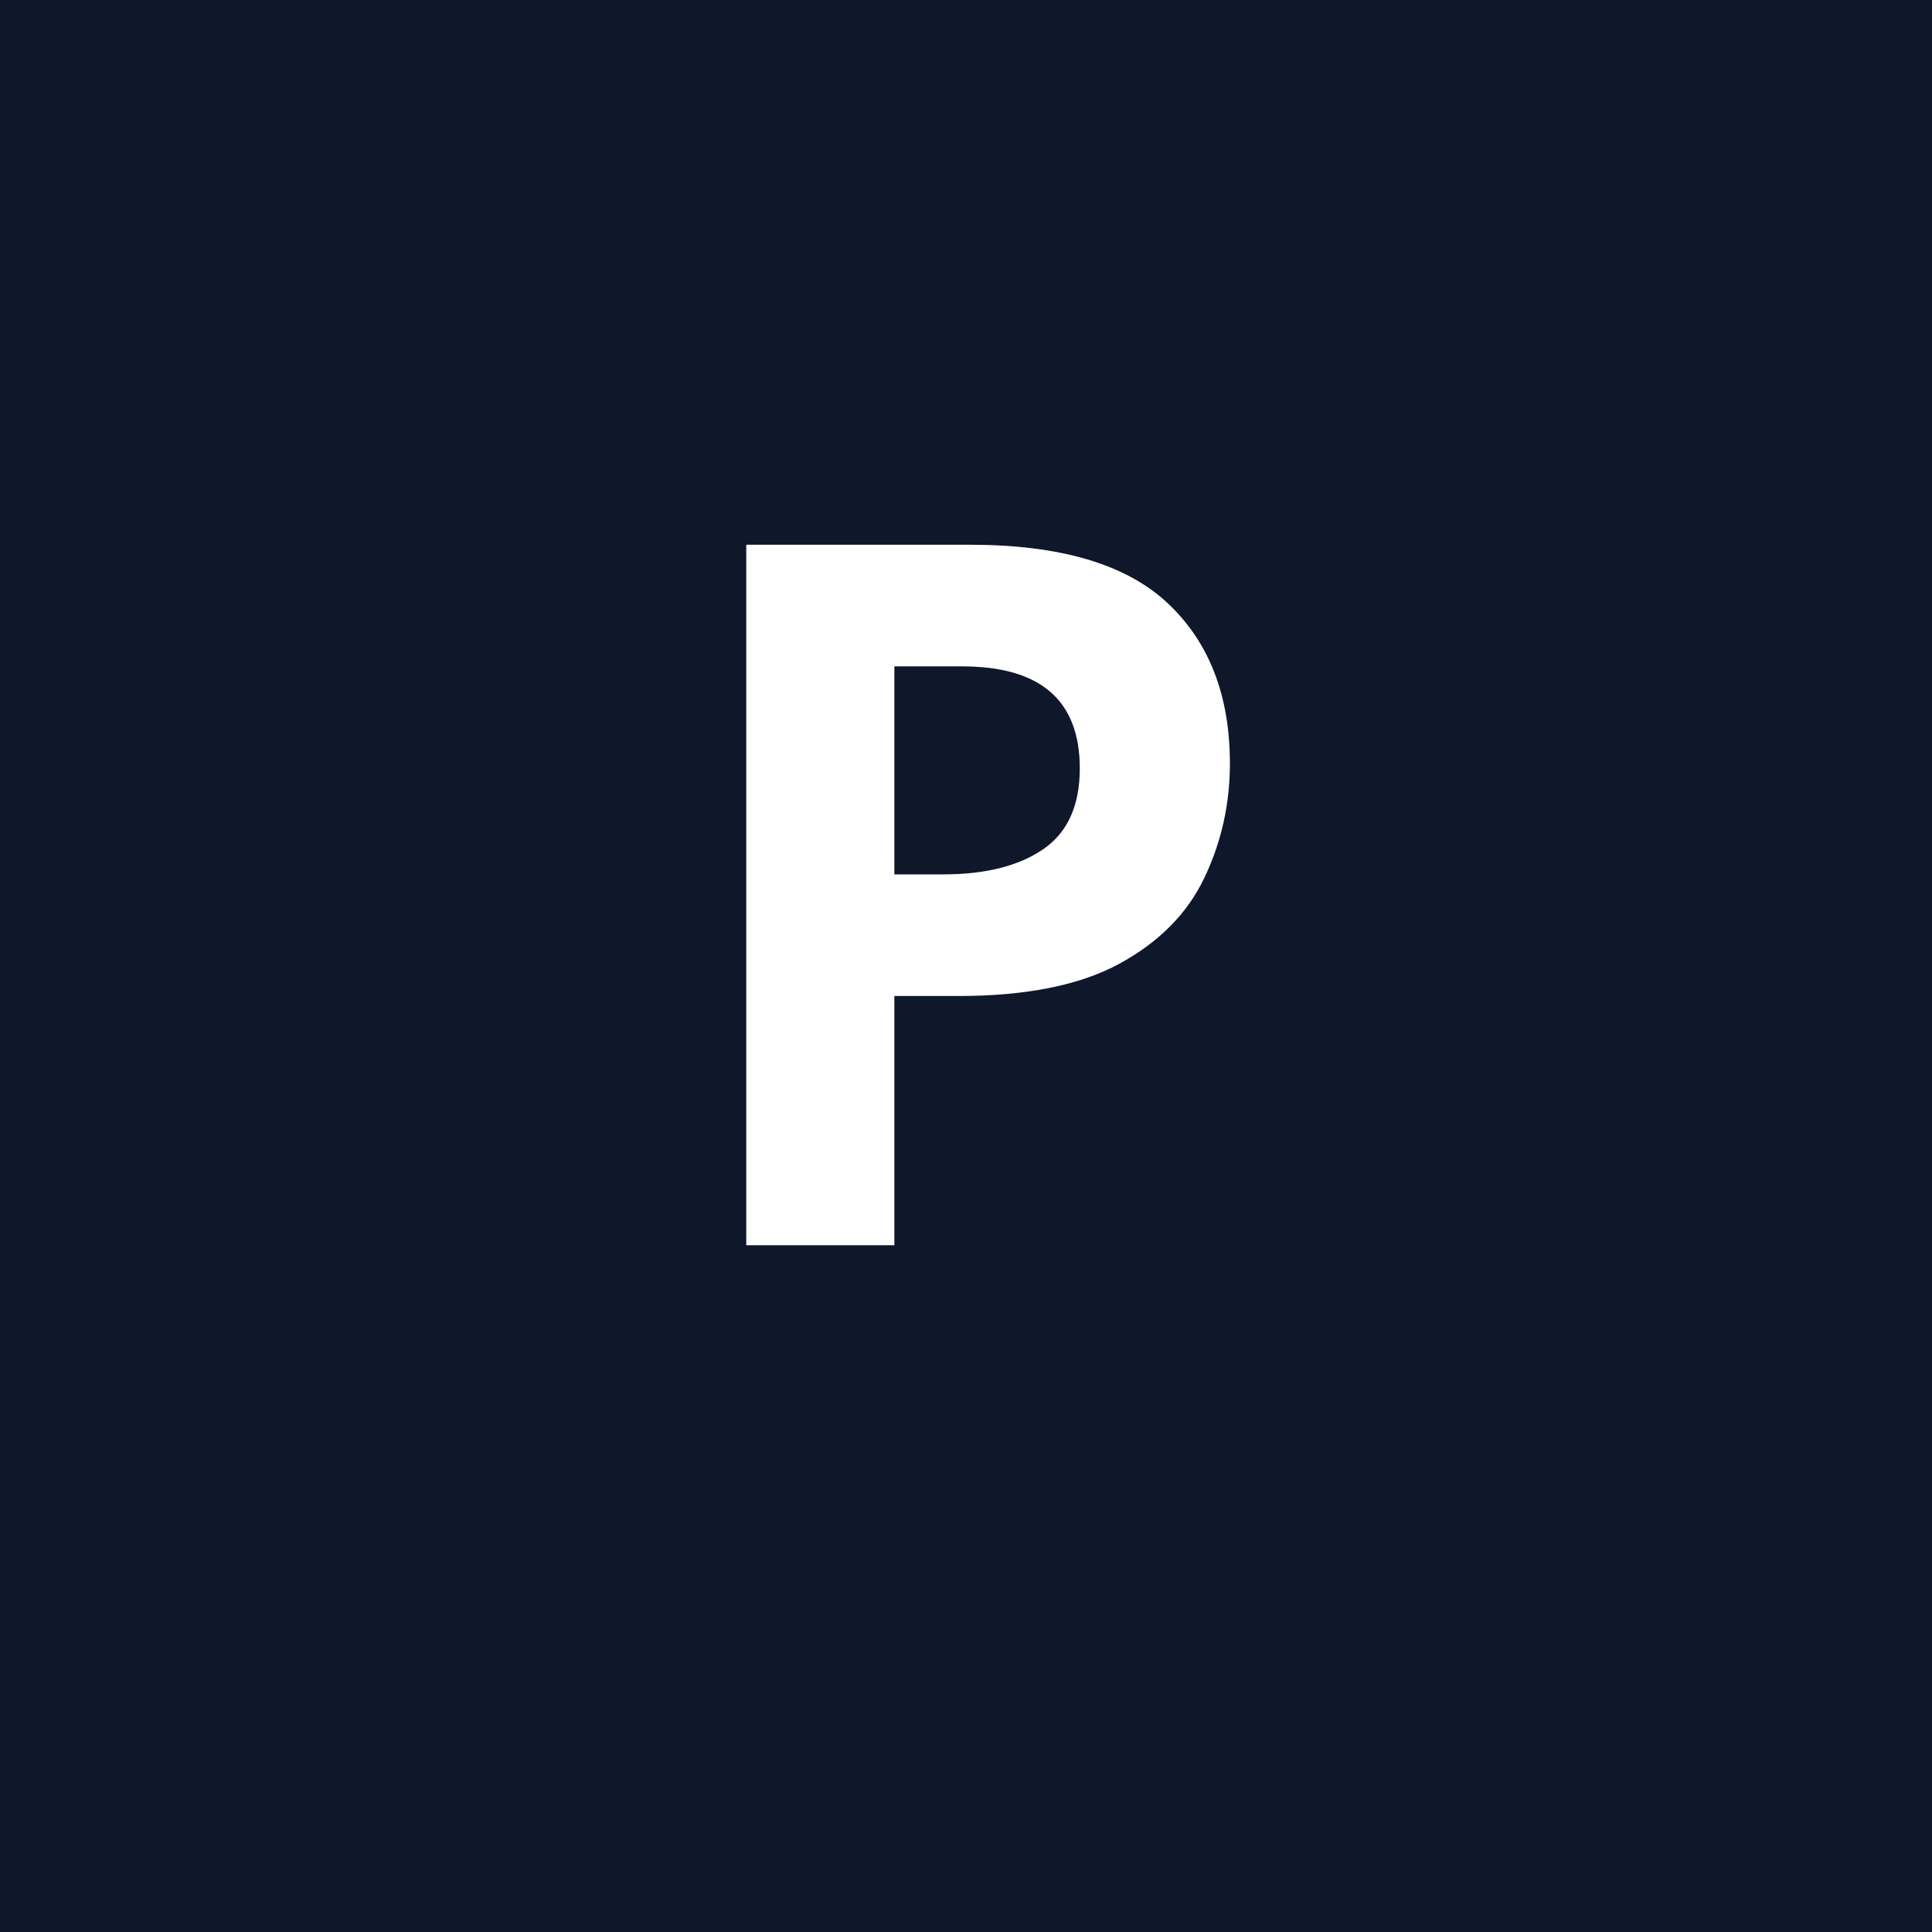
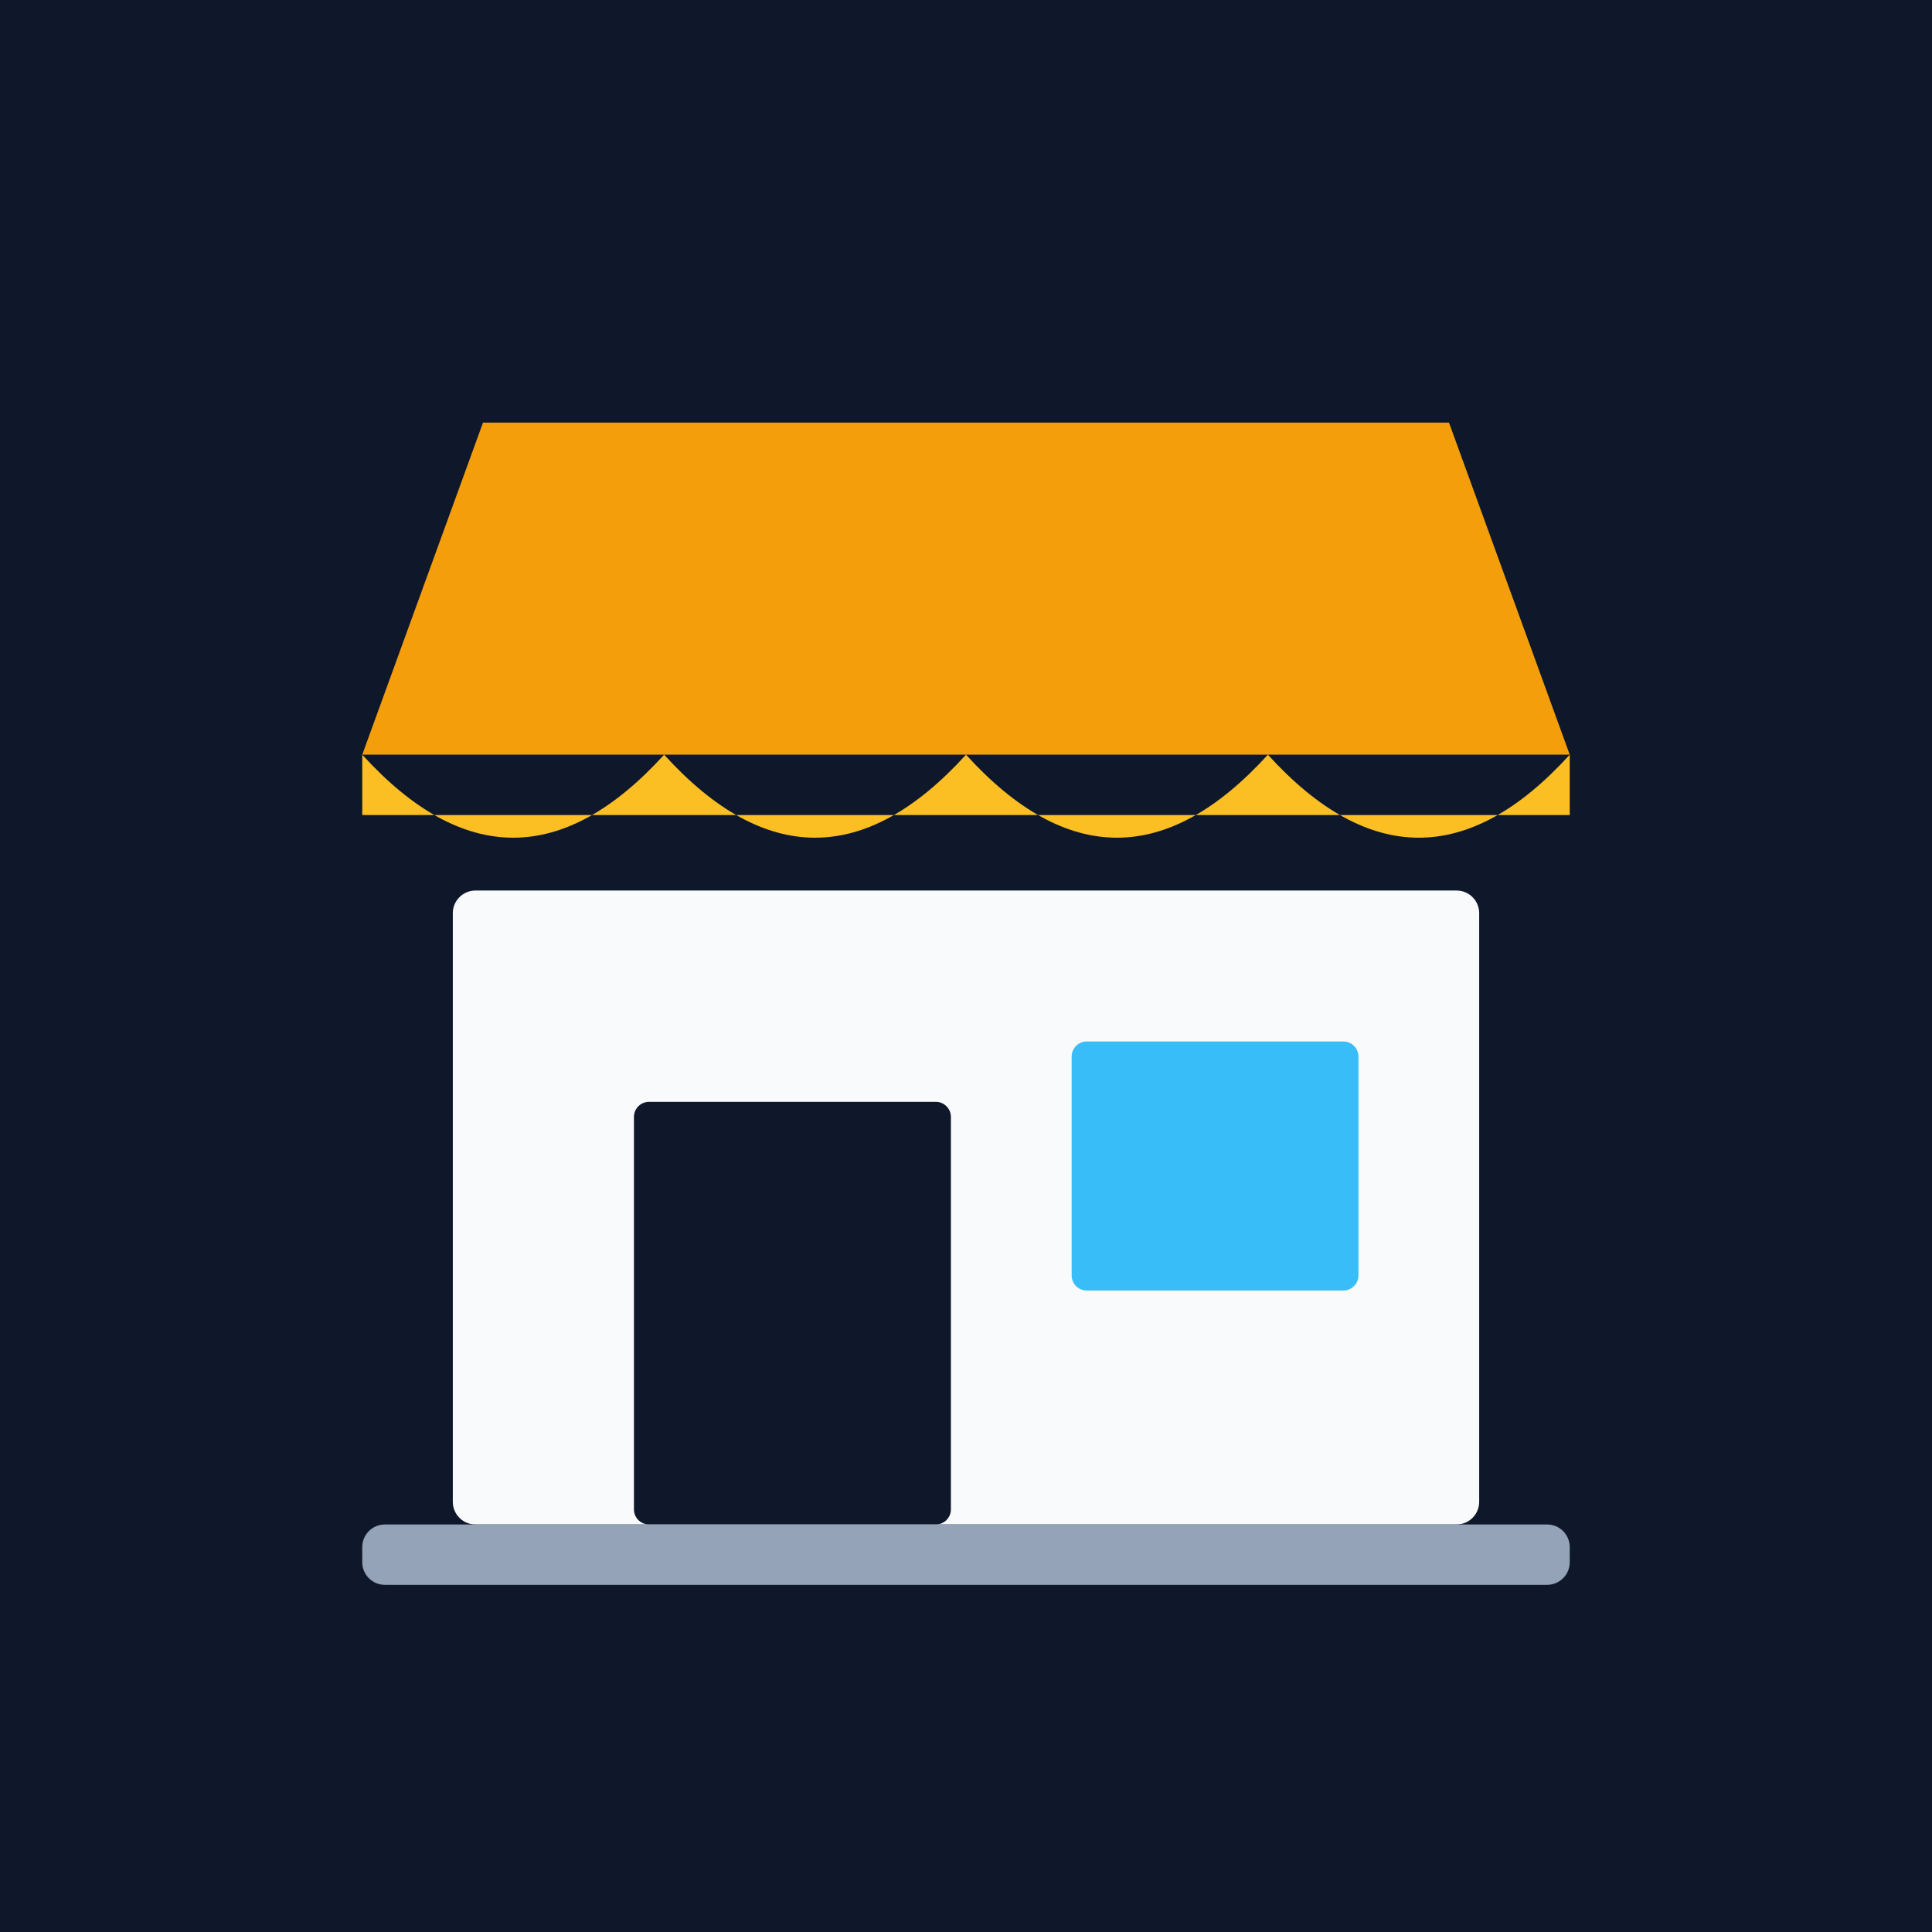
<svg xmlns="http://www.w3.org/2000/svg" viewBox="0 0 512 512" width="512" height="512">
  <rect width="512" height="512" fill="#0f172a" />
-   <text x="256" y="330" font-size="260" font-family="Segoe UI, sans-serif" font-weight="900" fill="#ffffff" text-anchor="middle">P</text>
+   <path d="M96 200 L128 112 H384 L416 200 Z" fill="#f59e0b" />
+   <path d="M96 200 q40 44 80 0 q40 44 80 0 q40 44 80 0 q40 44 80 0 V216 H96 Z" fill="#fbbf24" />
+   <rect x="120" y="236" width="272" height="168" rx="6" fill="#f8fafc" />
+   <rect x="168" y="292" width="84" height="112" rx="4" fill="#0f172a" />
+   <rect x="284" y="276" width="76" height="66" rx="4" fill="#38bdf8" />
+   <rect x="96" y="404" width="320" height="16" rx="6" fill="#94a3b8" />
</svg>
